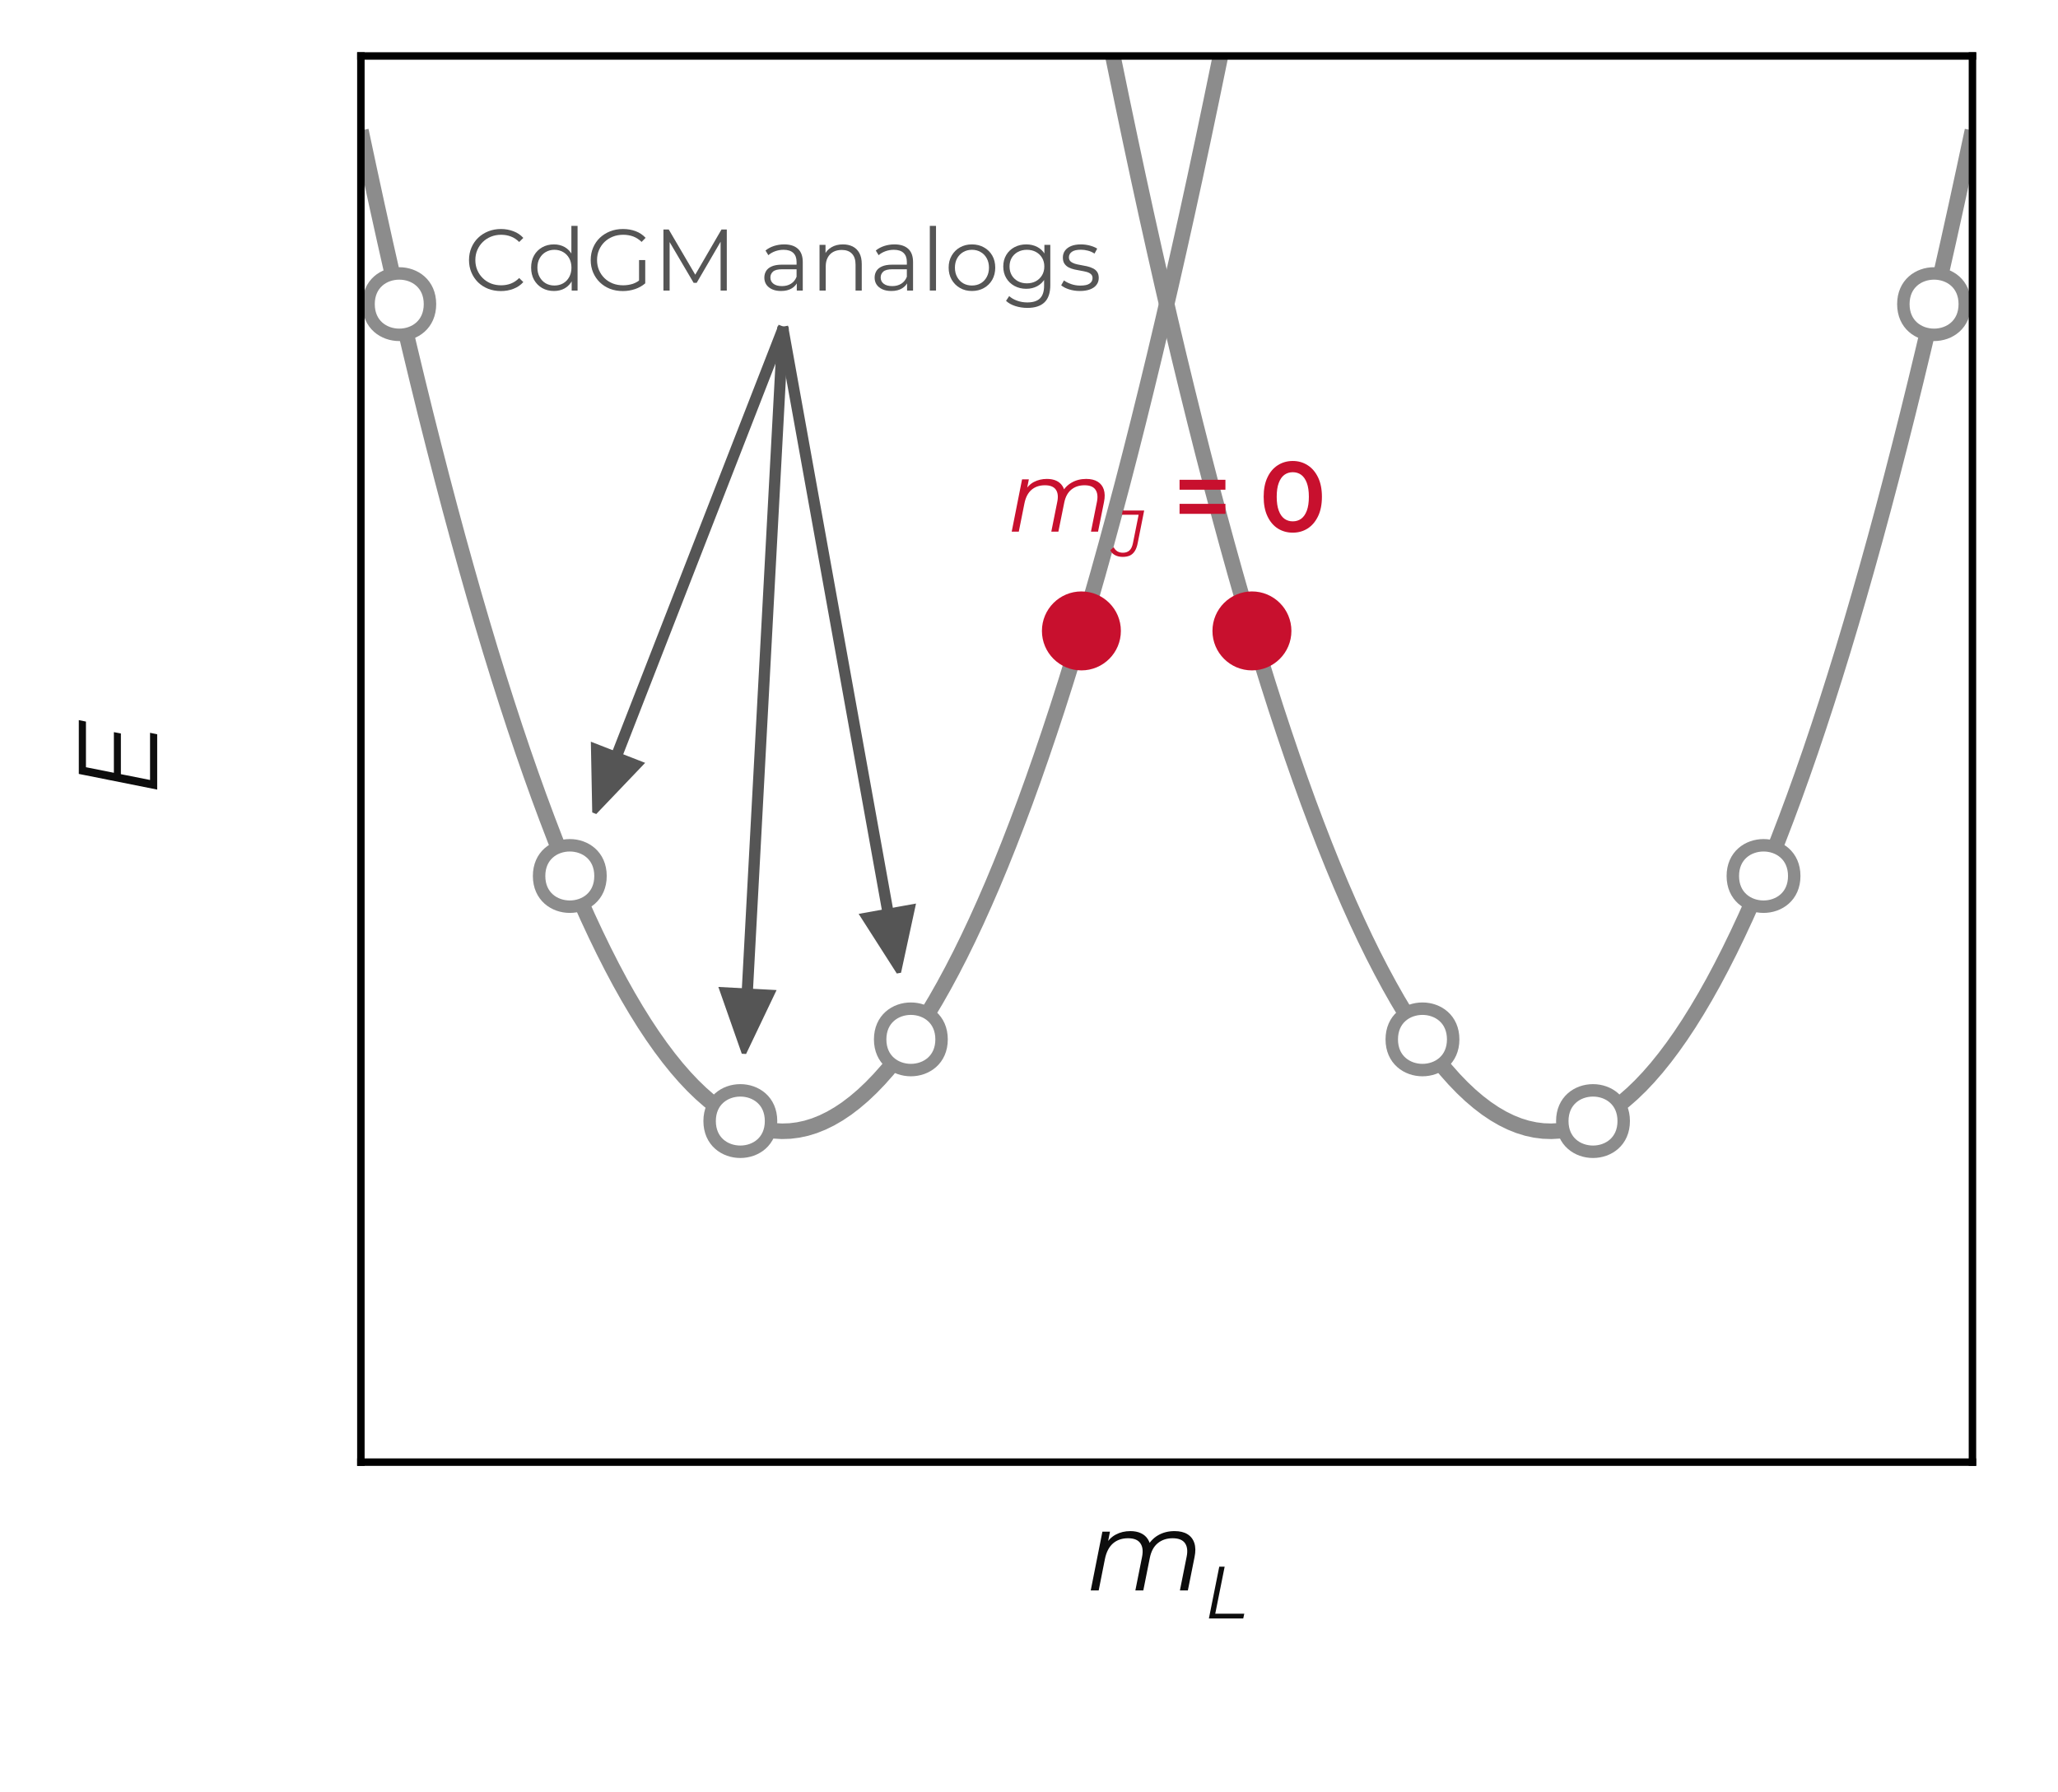
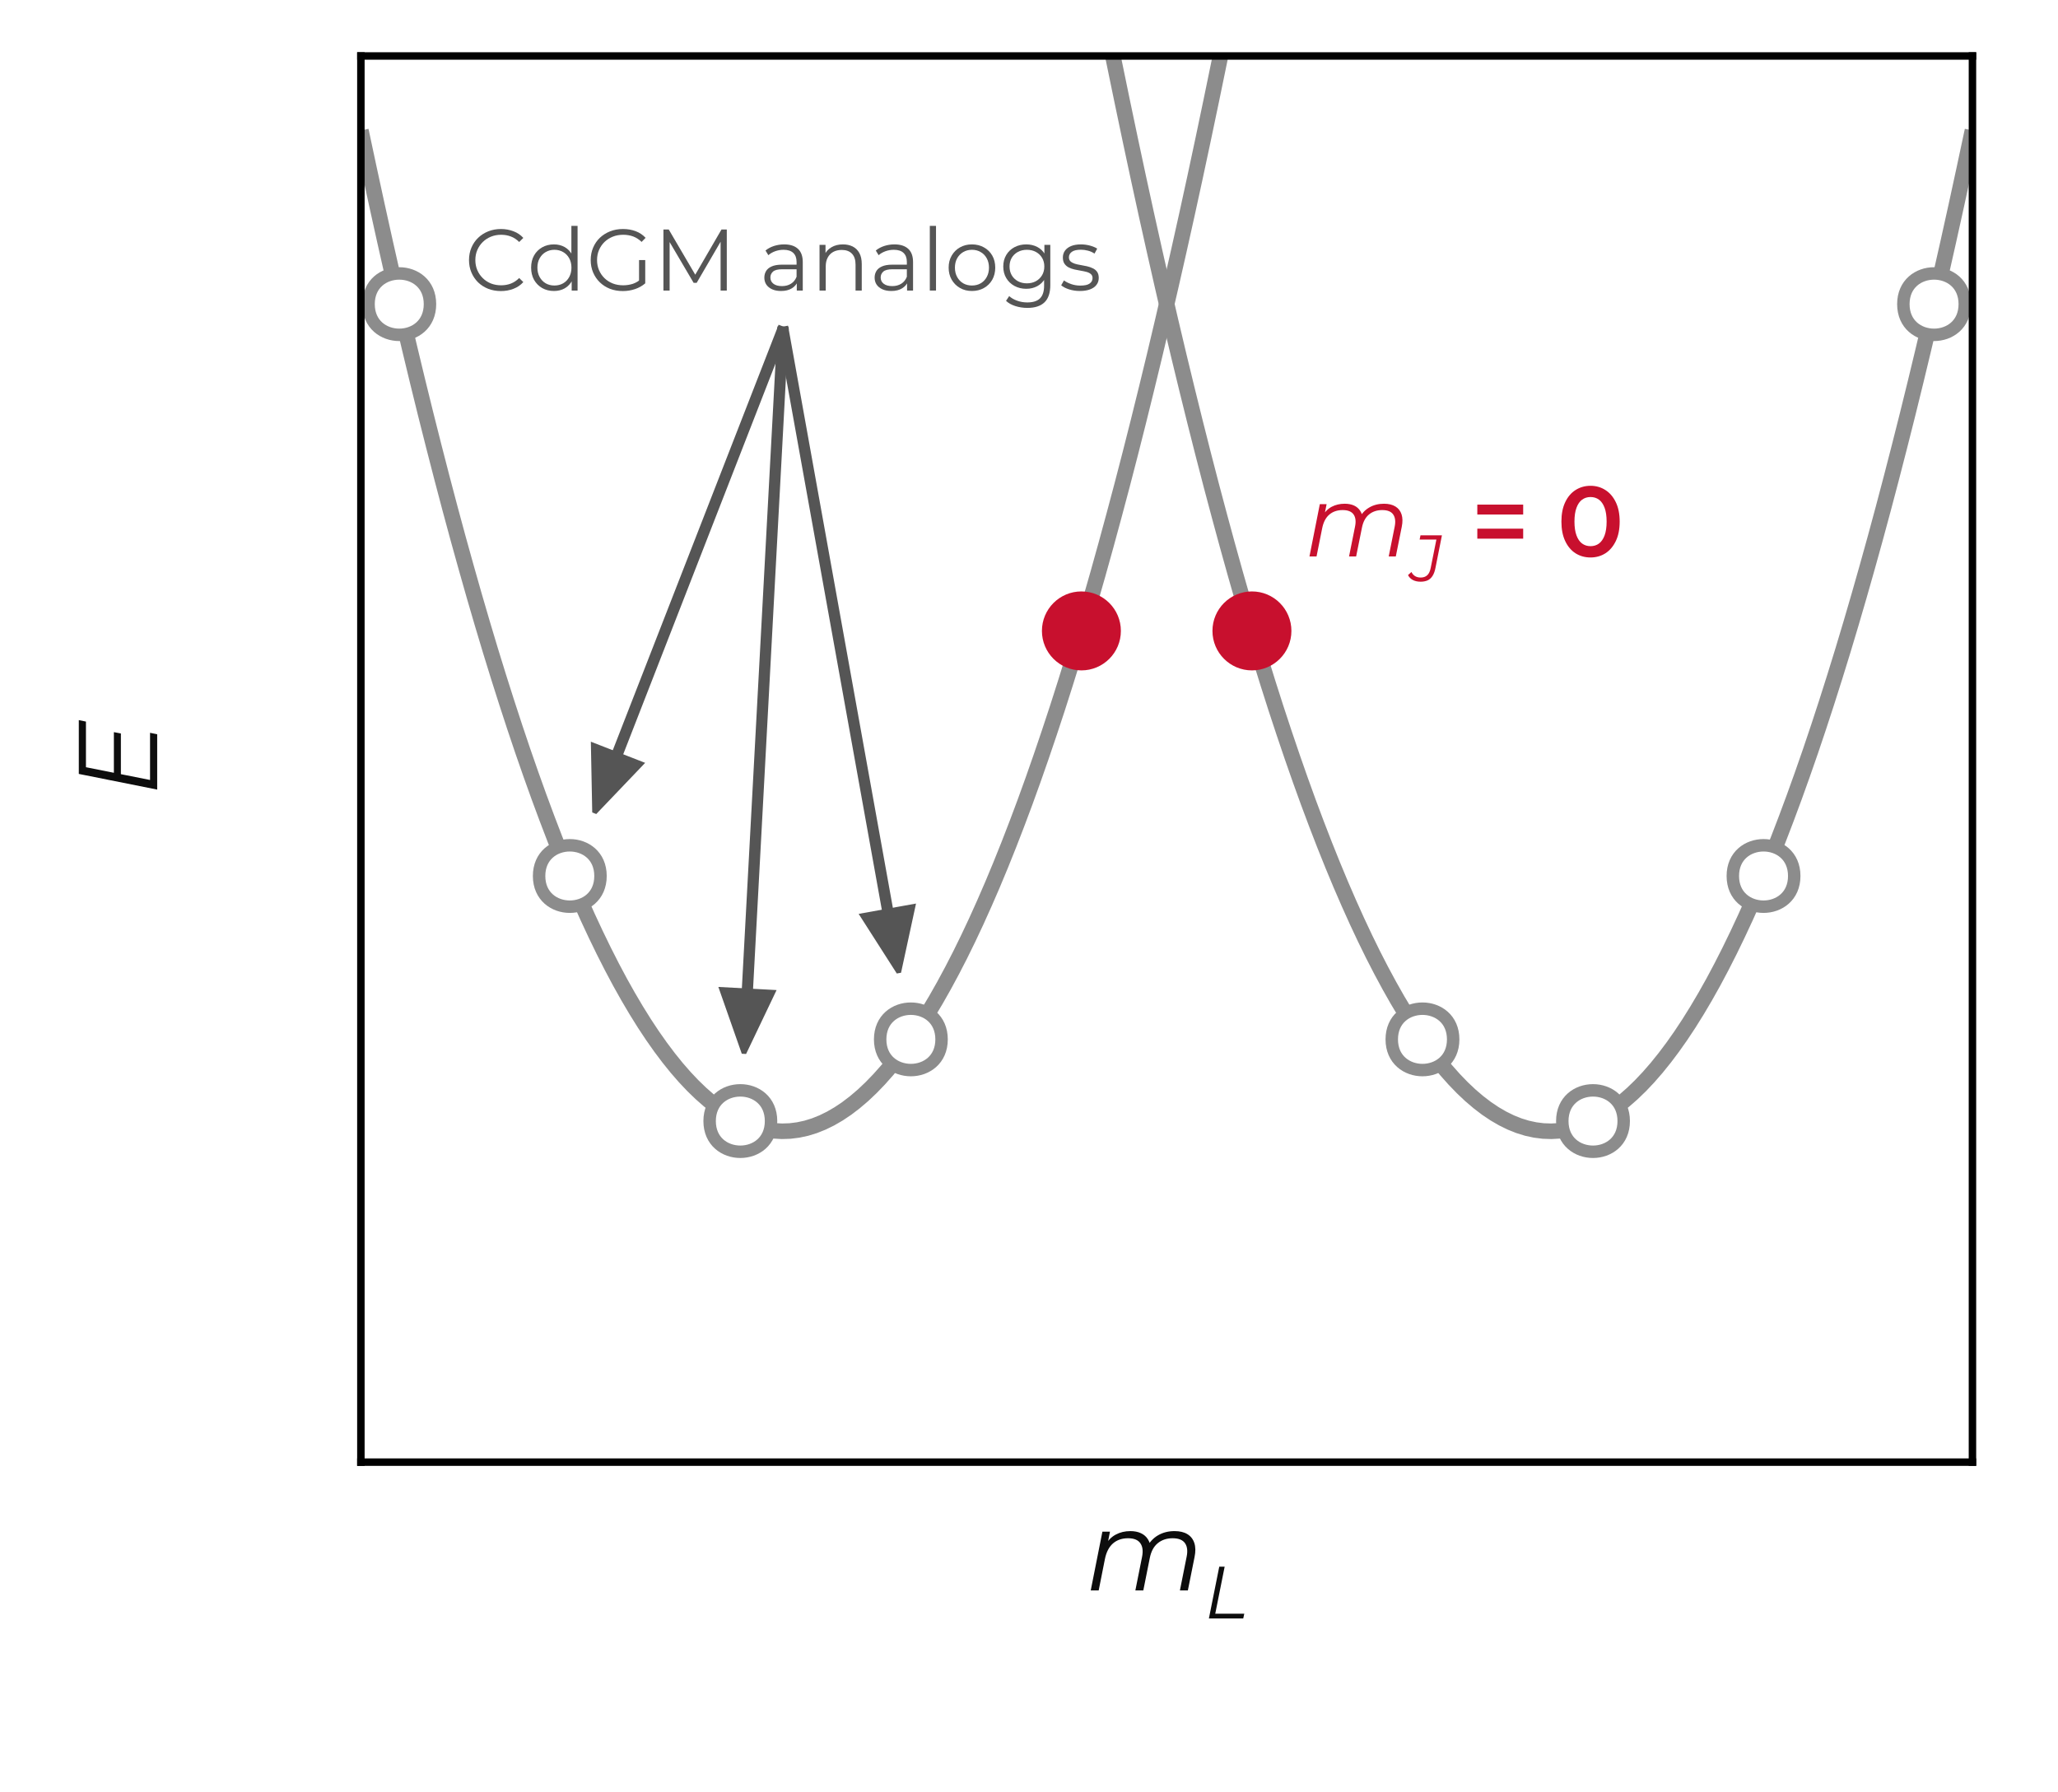
<svg xmlns="http://www.w3.org/2000/svg" xmlns:xlink="http://www.w3.org/1999/xlink" width="441" height="384" viewBox="0 0 441 384">
  <defs>
    <g>
-       <g id="glyph-0-0-abf9d480">
+       <g id="glyph-0-0-059b1abc">
        <path d="M 19.078 -12.719 C 20.211 -12.719 21.133 -12.5 21.844 -12.062 C 22.562 -11.625 23.055 -10.988 23.328 -10.156 C 23.598 -9.32 23.613 -8.328 23.375 -7.172 L 21.938 0 L 20.234 0 L 21.672 -7.203 C 21.93 -8.453 21.816 -9.426 21.328 -10.125 C 20.836 -10.832 19.953 -11.188 18.672 -11.188 C 17.41 -11.188 16.348 -10.832 15.484 -10.125 C 14.629 -9.426 14.062 -8.367 13.781 -6.953 L 12.391 0 L 10.688 0 L 12.125 -7.203 C 12.375 -8.453 12.25 -9.426 11.75 -10.125 C 11.258 -10.832 10.383 -11.188 9.125 -11.188 C 7.82 -11.188 6.742 -10.816 5.891 -10.078 C 5.047 -9.336 4.473 -8.234 4.172 -6.766 L 2.828 0 L 1.125 0 L 3.625 -12.594 L 5.25 -12.594 L 4.531 -8.969 L 4.172 -9.594 C 4.785 -10.688 5.555 -11.477 6.484 -11.969 C 7.41 -12.469 8.457 -12.719 9.625 -12.719 C 10.5 -12.719 11.254 -12.566 11.891 -12.266 C 12.523 -11.973 13.02 -11.539 13.375 -10.969 C 13.738 -10.406 13.938 -9.734 13.969 -8.953 L 13.078 -9.141 C 13.703 -10.336 14.531 -11.234 15.562 -11.828 C 16.594 -12.422 17.766 -12.719 19.078 -12.719 Z M 19.078 -12.719 " />
      </g>
-       <g id="glyph-1-0-abf9d480">
+       <g id="glyph-1-0-059b1abc">
        <path d="M 0.984 0 L 3.203 -11.094 L 4.359 -11.094 L 2.344 -1.016 L 8.562 -1.016 L 8.344 0 Z M 0.984 0 " />
      </g>
-       <g id="glyph-2-0-abf9d480">
+       <g id="glyph-2-0-059b1abc">
        <path d="M -9.281 -4.922 L -9.281 -13.797 L -7.781 -13.516 L -7.781 -4.625 Z M -1.531 -3.547 L -1.531 -13.656 L 0 -13.344 L 0 -1.484 L -16.797 -4.844 L -16.797 -16.375 L -15.266 -16.062 L -15.266 -6.281 Z M -1.531 -3.547 " />
      </g>
-       <g id="glyph-3-0-abf9d480">
+       <g id="glyph-3-0-059b1abc">
        <path d="M 16.953 -11.297 C 17.961 -11.297 18.785 -11.098 19.422 -10.703 C 20.055 -10.316 20.492 -9.754 20.734 -9.016 C 20.973 -8.273 20.988 -7.395 20.781 -6.375 L 19.5 0 L 17.984 0 L 19.266 -6.406 C 19.484 -7.508 19.375 -8.375 18.938 -9 C 18.508 -9.625 17.727 -9.938 16.594 -9.938 C 15.469 -9.938 14.523 -9.625 13.766 -9 C 13.004 -8.375 12.5 -7.438 12.25 -6.188 L 11 0 L 9.484 0 L 10.766 -6.406 C 10.992 -7.508 10.891 -8.375 10.453 -9 C 10.016 -9.625 9.234 -9.938 8.109 -9.938 C 6.953 -9.938 5.992 -9.609 5.234 -8.953 C 4.484 -8.305 3.977 -7.328 3.719 -6.016 L 2.516 0 L 1 0 L 3.219 -11.203 L 4.672 -11.203 L 4.031 -7.984 L 3.719 -8.531 C 4.25 -9.5 4.926 -10.203 5.75 -10.641 C 6.582 -11.078 7.516 -11.297 8.547 -11.297 C 9.328 -11.297 10 -11.164 10.562 -10.906 C 11.125 -10.645 11.566 -10.258 11.891 -9.75 C 12.211 -9.25 12.383 -8.648 12.406 -7.953 L 11.625 -8.125 C 12.176 -9.188 12.91 -9.977 13.828 -10.5 C 14.742 -11.031 15.785 -11.297 16.953 -11.297 Z M 16.953 -11.297 " />
      </g>
-       <g id="glyph-4-0-abf9d480">
+       <g id="glyph-4-0-059b1abc">
        <path d="M 2.172 0.078 C 1.523 0.078 0.969 -0.047 0.5 -0.297 C 0.039 -0.547 -0.297 -0.895 -0.516 -1.344 L 0.219 -2 C 0.395 -1.633 0.648 -1.344 0.984 -1.125 C 1.328 -0.914 1.734 -0.812 2.203 -0.812 C 2.773 -0.812 3.238 -0.973 3.594 -1.297 C 3.957 -1.617 4.211 -2.164 4.359 -2.938 L 5.562 -8.953 L 1.969 -8.953 L 2.156 -9.859 L 6.75 -9.859 L 5.375 -2.938 C 5.238 -2.195 5.023 -1.602 4.734 -1.156 C 4.453 -0.719 4.098 -0.398 3.672 -0.203 C 3.242 -0.016 2.742 0.078 2.172 0.078 Z M 2.172 0.078 " />
      </g>
-       <g id="glyph-5-0-abf9d480">
+       <g id="glyph-5-0-059b1abc">
</g>
-       <g id="glyph-5-1-abf9d480">
+       <g id="glyph-5-1-059b1abc">
        <path d="M 1.391 -8.984 L 1.391 -11.109 L 11.219 -11.109 L 11.219 -8.984 Z M 1.391 -3.812 L 1.391 -5.953 L 11.219 -5.953 L 11.219 -3.812 Z M 1.391 -3.812 " />
      </g>
-       <g id="glyph-5-2-abf9d480">
+       <g id="glyph-5-2-059b1abc">
        <path d="M 7.172 0.219 C 5.984 0.219 4.914 -0.078 3.969 -0.672 C 3.031 -1.273 2.289 -2.148 1.75 -3.297 C 1.207 -4.441 0.938 -5.832 0.938 -7.469 C 0.938 -9.102 1.207 -10.488 1.75 -11.625 C 2.289 -12.77 3.031 -13.641 3.969 -14.234 C 4.914 -14.836 5.984 -15.141 7.172 -15.141 C 8.359 -15.141 9.422 -14.836 10.359 -14.234 C 11.297 -13.641 12.039 -12.77 12.594 -11.625 C 13.145 -10.488 13.422 -9.102 13.422 -7.469 C 13.422 -5.832 13.145 -4.441 12.594 -3.297 C 12.039 -2.148 11.297 -1.273 10.359 -0.672 C 9.422 -0.078 8.359 0.219 7.172 0.219 Z M 7.172 -2.203 C 7.867 -2.203 8.473 -2.391 8.984 -2.766 C 9.492 -3.141 9.895 -3.719 10.188 -4.5 C 10.477 -5.281 10.625 -6.27 10.625 -7.469 C 10.625 -8.676 10.477 -9.664 10.188 -10.438 C 9.895 -11.219 9.492 -11.797 8.984 -12.172 C 8.473 -12.547 7.867 -12.734 7.172 -12.734 C 6.492 -12.734 5.895 -12.547 5.375 -12.172 C 4.863 -11.797 4.461 -11.219 4.172 -10.438 C 3.879 -9.664 3.734 -8.676 3.734 -7.469 C 3.734 -6.27 3.879 -5.281 4.172 -4.5 C 4.461 -3.719 4.863 -3.141 5.375 -2.766 C 5.895 -2.391 6.492 -2.203 7.172 -2.203 Z M 7.172 -2.203 " />
      </g>
-       <g id="glyph-6-0-abf9d480">
+       <g id="glyph-6-0-059b1abc">
        <path d="M 7.812 0.109 C 6.82 0.109 5.91 -0.051 5.078 -0.375 C 4.242 -0.707 3.52 -1.172 2.906 -1.766 C 2.301 -2.367 1.828 -3.07 1.484 -3.875 C 1.141 -4.688 0.969 -5.57 0.969 -6.531 C 0.969 -7.488 1.141 -8.375 1.484 -9.188 C 1.828 -10 2.305 -10.703 2.922 -11.297 C 3.535 -11.891 4.258 -12.352 5.094 -12.688 C 5.926 -13.02 6.836 -13.188 7.828 -13.188 C 8.773 -13.188 9.664 -13.023 10.5 -12.703 C 11.332 -12.391 12.035 -11.914 12.609 -11.281 L 11.719 -10.406 C 11.188 -10.945 10.598 -11.336 9.953 -11.578 C 9.305 -11.828 8.609 -11.953 7.859 -11.953 C 7.078 -11.953 6.348 -11.816 5.672 -11.547 C 5.004 -11.273 4.422 -10.895 3.922 -10.406 C 3.422 -9.914 3.031 -9.344 2.75 -8.688 C 2.469 -8.039 2.328 -7.32 2.328 -6.531 C 2.328 -5.75 2.469 -5.031 2.75 -4.375 C 3.031 -3.719 3.422 -3.145 3.922 -2.656 C 4.422 -2.164 5.004 -1.785 5.672 -1.516 C 6.348 -1.254 7.078 -1.125 7.859 -1.125 C 8.609 -1.125 9.305 -1.25 9.953 -1.5 C 10.598 -1.75 11.188 -2.145 11.719 -2.688 L 12.609 -1.812 C 12.035 -1.176 11.332 -0.695 10.5 -0.375 C 9.664 -0.051 8.77 0.109 7.812 0.109 Z M 7.812 0.109 " />
      </g>
-       <g id="glyph-6-1-abf9d480">
+       <g id="glyph-6-1-059b1abc">
        <path d="M 5.75 0.094 C 4.812 0.094 3.973 -0.113 3.234 -0.531 C 2.492 -0.957 1.91 -1.547 1.484 -2.297 C 1.066 -3.055 0.859 -3.926 0.859 -4.906 C 0.859 -5.906 1.066 -6.773 1.484 -7.516 C 1.91 -8.266 2.492 -8.848 3.234 -9.266 C 3.973 -9.68 4.812 -9.891 5.75 -9.891 C 6.613 -9.891 7.383 -9.695 8.062 -9.312 C 8.738 -8.926 9.273 -8.363 9.672 -7.625 C 10.078 -6.883 10.281 -5.977 10.281 -4.906 C 10.281 -3.852 10.082 -2.953 9.688 -2.203 C 9.289 -1.453 8.754 -0.879 8.078 -0.484 C 7.398 -0.098 6.625 0.094 5.75 0.094 Z M 5.844 -1.078 C 6.539 -1.078 7.164 -1.234 7.719 -1.547 C 8.27 -1.867 8.703 -2.316 9.016 -2.891 C 9.336 -3.473 9.5 -4.145 9.5 -4.906 C 9.5 -5.676 9.336 -6.348 9.016 -6.922 C 8.703 -7.492 8.27 -7.938 7.719 -8.25 C 7.164 -8.57 6.539 -8.734 5.844 -8.734 C 5.156 -8.734 4.535 -8.57 3.984 -8.25 C 3.441 -7.938 3.008 -7.492 2.688 -6.922 C 2.363 -6.348 2.203 -5.676 2.203 -4.906 C 2.203 -4.145 2.363 -3.473 2.688 -2.891 C 3.008 -2.316 3.441 -1.867 3.984 -1.547 C 4.535 -1.234 5.156 -1.078 5.844 -1.078 Z M 9.547 0 L 9.547 -2.953 L 9.672 -4.922 L 9.484 -6.906 L 9.484 -13.859 L 10.812 -13.859 L 10.812 0 Z M 9.547 0 " />
      </g>
-       <g id="glyph-6-2-abf9d480">
+       <g id="glyph-6-2-059b1abc">
        <path d="M 7.859 0.109 C 6.859 0.109 5.938 -0.051 5.094 -0.375 C 4.258 -0.707 3.535 -1.172 2.922 -1.766 C 2.305 -2.367 1.828 -3.07 1.484 -3.875 C 1.141 -4.688 0.969 -5.57 0.969 -6.531 C 0.969 -7.488 1.141 -8.375 1.484 -9.188 C 1.828 -10 2.305 -10.703 2.922 -11.297 C 3.547 -11.891 4.281 -12.352 5.125 -12.688 C 5.969 -13.02 6.883 -13.188 7.875 -13.188 C 8.875 -13.188 9.785 -13.031 10.609 -12.719 C 11.441 -12.406 12.148 -11.93 12.734 -11.297 L 11.875 -10.422 C 11.32 -10.961 10.719 -11.352 10.062 -11.594 C 9.406 -11.832 8.695 -11.953 7.938 -11.953 C 7.125 -11.953 6.379 -11.816 5.703 -11.547 C 5.023 -11.273 4.43 -10.895 3.922 -10.406 C 3.422 -9.914 3.031 -9.344 2.75 -8.688 C 2.469 -8.039 2.328 -7.32 2.328 -6.531 C 2.328 -5.758 2.469 -5.039 2.75 -4.375 C 3.031 -3.719 3.422 -3.145 3.922 -2.656 C 4.43 -2.164 5.023 -1.785 5.703 -1.516 C 6.379 -1.254 7.117 -1.125 7.922 -1.125 C 8.66 -1.125 9.363 -1.234 10.031 -1.453 C 10.695 -1.68 11.312 -2.062 11.875 -2.594 L 12.656 -1.547 C 12.031 -1.004 11.301 -0.594 10.469 -0.312 C 9.633 -0.031 8.766 0.109 7.859 0.109 Z M 11.328 -1.719 L 11.328 -6.531 L 12.656 -6.531 L 12.656 -1.547 Z M 11.328 -1.719 " />
      </g>
-       <g id="glyph-6-3-abf9d480">
+       <g id="glyph-6-3-059b1abc">
        <path d="M 2.125 0 L 2.125 -13.078 L 3.266 -13.078 L 9.25 -2.875 L 8.641 -2.875 L 14.562 -13.078 L 15.703 -13.078 L 15.703 0 L 14.375 0 L 14.375 -11 L 14.688 -11 L 9.25 -1.656 L 8.594 -1.656 L 3.094 -11 L 3.453 -11 L 3.453 0 Z M 2.125 0 " />
      </g>
-       <g id="glyph-6-4-abf9d480">
+       <g id="glyph-6-4-059b1abc">
        <path d="M 7.984 0 L 7.984 -2.172 L 7.938 -2.516 L 7.938 -6.141 C 7.938 -6.973 7.703 -7.613 7.234 -8.062 C 6.766 -8.508 6.07 -8.734 5.156 -8.734 C 4.52 -8.734 3.914 -8.629 3.344 -8.422 C 2.77 -8.211 2.285 -7.93 1.891 -7.578 L 1.281 -8.578 C 1.781 -8.992 2.379 -9.316 3.078 -9.547 C 3.773 -9.773 4.508 -9.891 5.281 -9.891 C 6.551 -9.891 7.531 -9.578 8.219 -8.953 C 8.914 -8.328 9.266 -7.375 9.266 -6.094 L 9.266 0 Z M 4.609 0.094 C 3.879 0.094 3.242 -0.023 2.703 -0.266 C 2.16 -0.516 1.742 -0.852 1.453 -1.281 C 1.172 -1.707 1.031 -2.203 1.031 -2.766 C 1.031 -3.273 1.148 -3.738 1.391 -4.156 C 1.629 -4.57 2.023 -4.906 2.578 -5.156 C 3.141 -5.414 3.883 -5.547 4.812 -5.547 L 8.203 -5.547 L 8.203 -4.562 L 4.859 -4.562 C 3.91 -4.562 3.25 -4.391 2.875 -4.047 C 2.508 -3.711 2.328 -3.297 2.328 -2.797 C 2.328 -2.234 2.547 -1.785 2.984 -1.453 C 3.422 -1.117 4.031 -0.953 4.812 -0.953 C 5.562 -0.953 6.207 -1.125 6.75 -1.469 C 7.289 -1.812 7.688 -2.305 7.938 -2.953 L 8.234 -2.031 C 7.984 -1.383 7.551 -0.867 6.938 -0.484 C 6.32 -0.098 5.547 0.094 4.609 0.094 Z M 4.609 0.094 " />
      </g>
-       <g id="glyph-6-5-abf9d480">
+       <g id="glyph-6-5-059b1abc">
        <path d="M 6.859 -9.891 C 7.648 -9.891 8.348 -9.738 8.953 -9.438 C 9.555 -9.133 10.031 -8.672 10.375 -8.047 C 10.719 -7.422 10.891 -6.633 10.891 -5.688 L 10.891 0 L 9.562 0 L 9.562 -5.562 C 9.562 -6.594 9.301 -7.375 8.781 -7.906 C 8.27 -8.438 7.547 -8.703 6.609 -8.703 C 5.91 -8.703 5.301 -8.562 4.781 -8.281 C 4.27 -8 3.875 -7.594 3.594 -7.062 C 3.312 -6.539 3.172 -5.906 3.172 -5.156 L 3.172 0 L 1.844 0 L 1.844 -9.797 L 3.125 -9.797 L 3.125 -7.109 L 2.906 -7.625 C 3.219 -8.332 3.719 -8.883 4.406 -9.281 C 5.094 -9.688 5.91 -9.891 6.859 -9.891 Z M 6.859 -9.891 " />
      </g>
-       <g id="glyph-6-6-abf9d480">
+       <g id="glyph-6-6-059b1abc">
        <path d="M 1.844 0 L 1.844 -13.859 L 3.172 -13.859 L 3.172 0 Z M 1.844 0 " />
      </g>
-       <g id="glyph-6-7-abf9d480">
+       <g id="glyph-6-7-059b1abc">
        <path d="M 5.844 0.094 C 4.895 0.094 4.047 -0.117 3.297 -0.547 C 2.547 -0.973 1.953 -1.562 1.516 -2.312 C 1.078 -3.07 0.859 -3.938 0.859 -4.906 C 0.859 -5.895 1.078 -6.758 1.516 -7.5 C 1.953 -8.25 2.539 -8.832 3.281 -9.25 C 4.031 -9.676 4.883 -9.891 5.844 -9.891 C 6.812 -9.891 7.672 -9.676 8.422 -9.25 C 9.18 -8.832 9.773 -8.25 10.203 -7.5 C 10.629 -6.758 10.844 -5.895 10.844 -4.906 C 10.844 -3.938 10.629 -3.07 10.203 -2.312 C 9.773 -1.562 9.18 -0.973 8.422 -0.547 C 7.66 -0.117 6.801 0.094 5.844 0.094 Z M 5.844 -1.078 C 6.551 -1.078 7.176 -1.234 7.719 -1.547 C 8.27 -1.867 8.703 -2.316 9.016 -2.891 C 9.336 -3.473 9.5 -4.145 9.5 -4.906 C 9.5 -5.676 9.336 -6.348 9.016 -6.922 C 8.703 -7.492 8.27 -7.938 7.719 -8.25 C 7.176 -8.57 6.555 -8.734 5.859 -8.734 C 5.16 -8.734 4.535 -8.57 3.984 -8.25 C 3.441 -7.938 3.008 -7.492 2.688 -6.922 C 2.363 -6.348 2.203 -5.676 2.203 -4.906 C 2.203 -4.145 2.363 -3.473 2.688 -2.891 C 3.008 -2.316 3.441 -1.867 3.984 -1.547 C 4.535 -1.234 5.156 -1.078 5.844 -1.078 Z M 5.844 -1.078 " />
      </g>
-       <g id="glyph-6-8-abf9d480">
+       <g id="glyph-6-8-059b1abc">
        <path d="M 6.031 3.719 C 5.133 3.719 4.273 3.586 3.453 3.328 C 2.629 3.066 1.961 2.691 1.453 2.203 L 2.125 1.188 C 2.582 1.602 3.148 1.93 3.828 2.172 C 4.516 2.422 5.238 2.547 6 2.547 C 7.238 2.547 8.148 2.254 8.734 1.672 C 9.316 1.086 9.609 0.184 9.609 -1.031 L 9.609 -3.469 L 9.797 -5.156 L 9.672 -6.828 L 9.672 -9.797 L 10.938 -9.797 L 10.938 -1.188 C 10.938 0.496 10.52 1.738 9.688 2.531 C 8.863 3.32 7.645 3.719 6.031 3.719 Z M 5.781 -0.375 C 4.852 -0.375 4.016 -0.578 3.266 -0.984 C 2.516 -1.391 1.926 -1.953 1.5 -2.672 C 1.07 -3.391 0.859 -4.219 0.859 -5.156 C 0.859 -6.082 1.07 -6.906 1.5 -7.625 C 1.926 -8.344 2.516 -8.898 3.266 -9.297 C 4.016 -9.691 4.852 -9.891 5.781 -9.891 C 6.656 -9.891 7.441 -9.707 8.141 -9.344 C 8.836 -8.988 9.391 -8.457 9.797 -7.75 C 10.211 -7.039 10.422 -6.176 10.422 -5.156 C 10.422 -4.133 10.211 -3.27 9.797 -2.562 C 9.391 -1.852 8.836 -1.312 8.141 -0.938 C 7.441 -0.562 6.656 -0.375 5.781 -0.375 Z M 5.922 -1.547 C 6.641 -1.547 7.281 -1.695 7.844 -2 C 8.406 -2.312 8.848 -2.738 9.172 -3.281 C 9.492 -3.82 9.656 -4.445 9.656 -5.156 C 9.656 -5.863 9.492 -6.484 9.172 -7.016 C 8.848 -7.555 8.406 -7.977 7.844 -8.281 C 7.281 -8.582 6.641 -8.734 5.922 -8.734 C 5.211 -8.734 4.57 -8.582 4 -8.281 C 3.438 -7.977 2.992 -7.555 2.672 -7.016 C 2.359 -6.484 2.203 -5.863 2.203 -5.156 C 2.203 -4.445 2.359 -3.82 2.672 -3.281 C 2.992 -2.738 3.438 -2.312 4 -2 C 4.57 -1.695 5.211 -1.547 5.922 -1.547 Z M 5.922 -1.547 " />
      </g>
-       <g id="glyph-6-9-abf9d480">
+       <g id="glyph-6-9-059b1abc">
        <path d="M 4.484 0.094 C 3.672 0.094 2.906 -0.02 2.188 -0.25 C 1.469 -0.477 0.898 -0.77 0.484 -1.125 L 1.078 -2.172 C 1.484 -1.867 1.992 -1.609 2.609 -1.391 C 3.234 -1.172 3.891 -1.062 4.578 -1.062 C 5.504 -1.062 6.172 -1.207 6.578 -1.5 C 6.992 -1.789 7.203 -2.18 7.203 -2.672 C 7.203 -3.035 7.086 -3.316 6.859 -3.516 C 6.629 -3.723 6.328 -3.879 5.953 -3.984 C 5.578 -4.086 5.16 -4.176 4.703 -4.25 C 4.242 -4.332 3.785 -4.422 3.328 -4.516 C 2.879 -4.617 2.469 -4.766 2.094 -4.953 C 1.719 -5.148 1.414 -5.414 1.188 -5.75 C 0.957 -6.082 0.844 -6.531 0.844 -7.094 C 0.844 -7.625 0.988 -8.102 1.281 -8.531 C 1.582 -8.957 2.02 -9.289 2.594 -9.531 C 3.176 -9.77 3.883 -9.891 4.719 -9.891 C 5.352 -9.891 5.988 -9.805 6.625 -9.641 C 7.258 -9.473 7.785 -9.254 8.203 -8.984 L 7.625 -7.922 C 7.188 -8.211 6.719 -8.422 6.219 -8.547 C 5.719 -8.68 5.219 -8.75 4.719 -8.75 C 3.832 -8.75 3.18 -8.598 2.766 -8.297 C 2.348 -7.992 2.141 -7.602 2.141 -7.125 C 2.141 -6.758 2.254 -6.469 2.484 -6.25 C 2.723 -6.039 3.031 -5.875 3.406 -5.75 C 3.789 -5.633 4.207 -5.539 4.656 -5.469 C 5.113 -5.395 5.566 -5.305 6.016 -5.203 C 6.473 -5.098 6.891 -4.953 7.266 -4.766 C 7.648 -4.586 7.957 -4.332 8.188 -4 C 8.414 -3.676 8.531 -3.242 8.531 -2.703 C 8.531 -2.129 8.367 -1.633 8.047 -1.219 C 7.734 -0.801 7.273 -0.477 6.672 -0.25 C 6.066 -0.02 5.336 0.094 4.484 0.094 Z M 4.484 0.094 " />
      </g>
-       <g id="glyph-7-0-abf9d480">
+       <g id="glyph-7-0-059b1abc">
</g>
    </g>
-     <clipPath id="clip-0-abf9d480">
+     <clipPath id="clip-0-059b1abc">
      <path clip-rule="nonzero" d="M 229 12 L 422.664 12 L 422.664 252 L 229 252 Z M 229 12 " />
    </clipPath>
-     <clipPath id="clip-1-abf9d480">
+     <clipPath id="clip-1-059b1abc">
      <path clip-rule="nonzero" d="M 400 51 L 422.664 51 L 422.664 80 L 400 80 Z M 400 51 " />
    </clipPath>
-     <clipPath id="clip-2-abf9d480">
+     <clipPath id="clip-2-059b1abc">
      <path clip-rule="nonzero" d="M 77.332 12 L 271 12 L 271 252 L 77.332 252 Z M 77.332 12 " />
    </clipPath>
-     <clipPath id="clip-3-abf9d480">
+     <clipPath id="clip-3-059b1abc">
      <path clip-rule="nonzero" d="M 77.332 51 L 100 51 L 100 80 L 77.332 80 Z M 77.332 51 " />
    </clipPath>
  </defs>
  <path fill-rule="nonzero" fill="rgb(100%, 100%, 100%)" fill-opacity="1" d="M 77.332 313.332 L 422.664 313.332 L 422.664 12 L 77.332 12 Z M 77.332 313.332 " />
  <g fill="rgb(5.098%, 5.098%, 5.098%)" fill-opacity="1">
-     <use xlink:href="#glyph-0-0-abf9d480" x="232.603" y="340.832" />
+     <use xlink:href="#glyph-0-0-059b1abc" x="232.603" y="340.832" />
  </g>
  <g fill="rgb(5.098%, 5.098%, 5.098%)" fill-opacity="1">
-     <use xlink:href="#glyph-1-0-abf9d480" x="258.067" y="346.832" />
+     <use xlink:href="#glyph-1-0-059b1abc" x="258.067" y="346.832" />
  </g>
  <g fill="rgb(5.098%, 5.098%, 5.098%)" fill-opacity="1">
-     <use xlink:href="#glyph-2-0-abf9d480" x="33.684" y="170.695" />
+     <use xlink:href="#glyph-2-0-059b1abc" x="33.684" y="170.695" />
  </g>
-   <g clip-path="url(#clip-0-abf9d480)">
+   <g clip-path="url(#clip-0-059b1abc)">
    <path fill="none" stroke-width="2.5" stroke-linecap="butt" stroke-linejoin="miter" stroke="rgb(54.902%, 54.902%, 54.902%)" stroke-opacity="1" stroke-miterlimit="2" d="M 178.857 9 L 179.039 9.905 L 180.343 16.228 L 181.644 22.43 L 182.944 28.518 L 184.245 34.482 L 185.549 40.333 L 186.85 46.061 L 188.15 51.674 L 189.451 57.167 L 190.755 62.54 L 192.056 67.799 L 193.356 72.935 L 194.657 77.956 L 195.961 82.854 L 197.262 87.639 L 198.562 92.303 L 199.863 96.847 L 201.167 101.276 L 202.468 105.583 L 203.769 109.775 L 205.069 113.848 L 206.373 117.8 L 207.674 121.635 L 208.975 125.353 L 210.275 128.95 L 211.579 132.431 L 212.88 135.791 L 214.181 139.034 L 215.481 142.157 L 216.785 145.163 L 218.086 148.052 L 219.387 150.82 L 220.688 153.472 L 221.991 156.003 L 223.292 158.417 L 224.593 160.714 L 225.894 162.891 L 227.197 164.947 L 228.498 166.89 L 229.799 168.709 L 231.1 170.414 L 232.403 171.999 L 233.704 173.464 L 235.005 174.812 L 236.306 176.042 L 237.609 177.152 L 238.91 178.146 L 240.211 179.019 L 241.512 179.774 L 242.815 180.413 L 244.116 180.932 L 245.417 181.333 L 246.718 181.614 L 248.021 181.778 L 249.322 181.822 L 250.623 181.749 L 251.924 181.559 L 253.228 181.248 L 254.528 180.817 L 255.829 180.272 L 257.13 179.607 L 258.434 178.822 L 259.734 177.92 L 261.035 176.9 L 262.336 175.761 L 263.64 174.501 L 264.94 173.127 L 266.241 171.633 L 267.542 170.019 L 268.843 168.287 L 270.146 166.438 L 271.447 164.47 L 272.748 162.381 L 274.049 160.178 L 275.353 157.854 L 276.653 155.411 L 277.954 152.851 L 279.255 150.173 L 280.559 147.375 L 281.859 144.46 L 283.16 141.425 L 284.461 138.272 L 285.765 135 L 287.065 131.61 L 288.366 128.104 L 289.667 124.477 L 290.971 120.732 L 292.271 116.868 L 293.572 112.887 L 294.873 108.788 L 296.177 104.569 L 297.478 100.23 L 298.778 95.777 L 300.079 91.201 L 301.383 86.511 L 302.684 81.7 L 303.984 76.77 L 305.285 71.722 L 306.589 66.557 L 307.89 61.271 L 309.19 55.869 L 310.491 50.347 L 311.795 44.707 L 313.096 38.95 L 314.396 33.073 L 315.697 27.079 L 317.001 20.965 " transform="matrix(1.333333, 0, 0, 1.333333, 0, 0)" />
  </g>
  <path fill-rule="nonzero" fill="rgb(100%, 100%, 100%)" fill-opacity="1" stroke-width="2" stroke-linecap="butt" stroke-linejoin="miter" stroke="rgb(54.902%, 54.902%, 54.902%)" stroke-opacity="1" stroke-miterlimit="2" d="M 233.546 167.054 C 233.546 160.474 223.676 160.474 223.676 167.054 C 223.676 173.631 233.546 173.631 233.546 167.054 Z M 233.546 167.054 " transform="matrix(1.333333, 0, 0, 1.333333, 0, 0)" />
  <path fill-rule="nonzero" fill="rgb(100%, 100%, 100%)" fill-opacity="1" stroke-width="2" stroke-linecap="butt" stroke-linejoin="miter" stroke="rgb(54.902%, 54.902%, 54.902%)" stroke-opacity="1" stroke-miterlimit="2" d="M 260.953 180.182 C 260.953 173.602 251.083 173.602 251.083 180.182 C 251.083 186.762 260.953 186.762 260.953 180.182 Z M 260.953 180.182 " transform="matrix(1.333333, 0, 0, 1.333333, 0, 0)" />
  <path fill-rule="nonzero" fill="rgb(100%, 100%, 100%)" fill-opacity="1" stroke-width="2" stroke-linecap="butt" stroke-linejoin="miter" stroke="rgb(54.902%, 54.902%, 54.902%)" stroke-opacity="1" stroke-miterlimit="2" d="M 288.36 140.792 C 288.36 134.212 278.49 134.212 278.49 140.792 C 278.49 147.372 288.36 147.372 288.36 140.792 Z M 288.36 140.792 " transform="matrix(1.333333, 0, 0, 1.333333, 0, 0)" />
  <path fill-rule="nonzero" fill="rgb(100%, 100%, 100%)" fill-opacity="1" d="M 421.023 65.176 C 421.023 56.402 407.863 56.402 407.863 65.176 C 407.863 73.949 421.023 73.949 421.023 65.176 Z M 421.023 65.176 " />
-   <g clip-path="url(#clip-1-abf9d480)">
+   <g clip-path="url(#clip-1-059b1abc)">
    <path fill="none" stroke-width="2" stroke-linecap="butt" stroke-linejoin="miter" stroke="rgb(54.902%, 54.902%, 54.902%)" stroke-opacity="1" stroke-miterlimit="2" d="M 315.768 48.882 C 315.768 42.302 305.897 42.302 305.897 48.882 C 305.897 55.462 315.768 55.462 315.768 48.882 Z M 315.768 48.882 " transform="matrix(1.333333, 0, 0, 1.333333, 0, 0)" />
  </g>
  <path fill-rule="nonzero" fill="rgb(78.431%, 6.275%, 18.039%)" fill-opacity="1" d="M 276.73 135.203 C 276.73 130.531 272.945 126.742 268.273 126.742 C 263.598 126.742 259.812 130.531 259.812 135.203 C 259.812 139.875 263.598 143.664 268.273 143.664 C 272.945 143.664 276.73 139.875 276.73 135.203 Z M 276.73 135.203 " />
-   <g clip-path="url(#clip-2-abf9d480)">
+   <g clip-path="url(#clip-2-059b1abc)">
    <path fill="none" stroke-width="2.5" stroke-linecap="butt" stroke-linejoin="miter" stroke="rgb(54.902%, 54.902%, 54.902%)" stroke-opacity="1" stroke-miterlimit="2" d="M 57.999 20.965 L 59.303 27.079 L 60.604 33.073 L 61.904 38.95 L 63.205 44.707 L 64.509 50.347 L 65.81 55.869 L 67.11 61.271 L 68.411 66.557 L 69.715 71.722 L 71.016 76.77 L 72.316 81.7 L 73.617 86.511 L 74.921 91.201 L 76.222 95.777 L 77.522 100.23 L 78.823 104.569 L 80.127 108.788 L 81.428 112.887 L 82.729 116.868 L 84.029 120.732 L 85.333 124.477 L 86.634 128.104 L 87.935 131.61 L 89.235 135 L 90.539 138.272 L 91.84 141.425 L 93.141 144.46 L 94.441 147.375 L 95.745 150.173 L 97.046 152.851 L 98.347 155.411 L 99.647 157.854 L 100.951 160.178 L 102.252 162.381 L 103.553 164.47 L 104.854 166.438 L 106.157 168.287 L 107.458 170.019 L 108.759 171.633 L 110.06 173.127 L 111.36 174.501 L 112.664 175.761 L 113.965 176.9 L 115.266 177.92 L 116.566 178.822 L 117.87 179.607 L 119.171 180.272 L 120.472 180.817 L 121.772 181.248 L 123.076 181.559 L 124.377 181.749 L 125.678 181.822 L 126.979 181.778 L 128.282 181.614 L 129.583 181.333 L 130.884 180.932 L 132.185 180.413 L 133.488 179.774 L 134.789 179.019 L 136.09 178.146 L 137.391 177.152 L 138.694 176.042 L 139.995 174.812 L 141.296 173.464 L 142.597 171.999 L 143.9 170.414 L 145.201 168.709 L 146.502 166.89 L 147.803 164.947 L 149.106 162.891 L 150.407 160.714 L 151.708 158.417 L 153.009 156.003 L 154.312 153.472 L 155.613 150.82 L 156.914 148.052 L 158.215 145.163 L 159.519 142.157 L 160.819 139.034 L 162.12 135.791 L 163.421 132.431 L 164.725 128.95 L 166.025 125.353 L 167.326 121.635 L 168.627 117.8 L 169.931 113.848 L 171.231 109.775 L 172.532 105.583 L 173.833 101.276 L 175.137 96.847 L 176.438 92.303 L 177.738 87.639 L 179.039 82.854 L 180.343 77.956 L 181.644 72.935 L 182.944 67.799 L 184.245 62.54 L 185.549 57.167 L 186.85 51.674 L 188.15 46.061 L 189.451 40.333 L 190.755 34.482 L 192.056 28.518 L 193.356 22.43 L 194.657 16.228 L 195.961 9.905 L 196.143 9 " transform="matrix(1.333333, 0, 0, 1.333333, 0, 0)" />
  </g>
  <path fill-rule="nonzero" fill="rgb(100%, 100%, 100%)" fill-opacity="1" d="M 92.137 65.176 C 92.137 56.402 78.977 56.402 78.977 65.176 C 78.977 73.949 92.137 73.949 92.137 65.176 Z M 92.137 65.176 " />
-   <g clip-path="url(#clip-3-abf9d480)">
+   <g clip-path="url(#clip-3-059b1abc)">
    <path fill="none" stroke-width="2" stroke-linecap="butt" stroke-linejoin="miter" stroke="rgb(54.902%, 54.902%, 54.902%)" stroke-opacity="1" stroke-miterlimit="2" d="M 69.103 48.882 C 69.103 42.302 59.232 42.302 59.232 48.882 C 59.232 55.462 69.103 55.462 69.103 48.882 Z M 69.103 48.882 " transform="matrix(1.333333, 0, 0, 1.333333, 0, 0)" />
  </g>
  <path fill-rule="nonzero" fill="rgb(100%, 100%, 100%)" fill-opacity="1" stroke-width="2" stroke-linecap="butt" stroke-linejoin="miter" stroke="rgb(54.902%, 54.902%, 54.902%)" stroke-opacity="1" stroke-miterlimit="2" d="M 96.51 140.792 C 96.51 134.212 86.64 134.212 86.64 140.792 C 86.64 147.372 96.51 147.372 96.51 140.792 Z M 96.51 140.792 " transform="matrix(1.333333, 0, 0, 1.333333, 0, 0)" />
  <path fill-rule="nonzero" fill="rgb(100%, 100%, 100%)" fill-opacity="1" stroke-width="2" stroke-linecap="butt" stroke-linejoin="miter" stroke="rgb(54.902%, 54.902%, 54.902%)" stroke-opacity="1" stroke-miterlimit="2" d="M 123.917 180.182 C 123.917 173.602 114.047 173.602 114.047 180.182 C 114.047 186.762 123.917 186.762 123.917 180.182 Z M 123.917 180.182 " transform="matrix(1.333333, 0, 0, 1.333333, 0, 0)" />
  <path fill-rule="nonzero" fill="rgb(100%, 100%, 100%)" fill-opacity="1" stroke-width="2" stroke-linecap="butt" stroke-linejoin="miter" stroke="rgb(54.902%, 54.902%, 54.902%)" stroke-opacity="1" stroke-miterlimit="2" d="M 151.324 167.054 C 151.324 160.474 141.454 160.474 141.454 167.054 C 141.454 173.631 151.324 173.631 151.324 167.054 Z M 151.324 167.054 " transform="matrix(1.333333, 0, 0, 1.333333, 0, 0)" />
  <path fill-rule="nonzero" fill="rgb(78.431%, 6.275%, 18.039%)" fill-opacity="1" d="M 240.188 135.203 C 240.188 130.531 236.402 126.742 231.727 126.742 C 227.055 126.742 223.27 130.531 223.27 135.203 C 223.27 139.875 227.055 143.664 231.727 143.664 C 236.402 143.664 240.188 139.875 240.188 135.203 Z M 240.188 135.203 " />
  <g fill="rgb(78.431%, 6.275%, 18.039%)" fill-opacity="1">
-     <use xlink:href="#glyph-3-0-abf9d480" x="215.796" y="113.928" />
+     <use xlink:href="#glyph-3-0-059b1abc" x="279.6" y="119.246" />
  </g>
  <g fill="rgb(78.431%, 6.275%, 18.039%)" fill-opacity="1">
-     <use xlink:href="#glyph-4-0-abf9d480" x="238.43" y="119.261" />
+     <use xlink:href="#glyph-4-0-059b1abc" x="302.235" y="124.579" />
  </g>
  <g fill="rgb(78.431%, 6.275%, 18.039%)" fill-opacity="1">
-     <use xlink:href="#glyph-5-0-abf9d480" x="245.484" y="113.928" />
+     <use xlink:href="#glyph-5-0-059b1abc" x="309.289" y="119.246" />
  </g>
  <g fill="rgb(78.431%, 6.275%, 18.039%)" fill-opacity="1">
-     <use xlink:href="#glyph-5-1-abf9d480" x="251.372" y="113.928" />
+     <use xlink:href="#glyph-5-1-059b1abc" x="315.177" y="119.246" />
  </g>
  <g fill="rgb(78.431%, 6.275%, 18.039%)" fill-opacity="1">
-     <use xlink:href="#glyph-5-0-abf9d480" x="263.959" y="113.928" />
+     <use xlink:href="#glyph-5-0-059b1abc" x="327.763" y="119.246" />
  </g>
  <g fill="rgb(78.431%, 6.275%, 18.039%)" fill-opacity="1">
-     <use xlink:href="#glyph-5-2-abf9d480" x="269.847" y="113.928" />
+     <use xlink:href="#glyph-5-2-059b1abc" x="333.651" y="119.246" />
  </g>
  <g fill="rgb(33.333%, 33.333%, 33.333%)" fill-opacity="1">
-     <use xlink:href="#glyph-6-0-abf9d480" x="99.532" y="62.264" />
+     <use xlink:href="#glyph-6-0-059b1abc" x="99.532" y="62.264" />
  </g>
  <g fill="rgb(33.333%, 33.333%, 33.333%)" fill-opacity="1">
-     <use xlink:href="#glyph-6-1-abf9d480" x="112.954" y="62.264" />
+     <use xlink:href="#glyph-6-1-059b1abc" x="112.954" y="62.264" />
  </g>
  <g fill="rgb(33.333%, 33.333%, 33.333%)" fill-opacity="1">
-     <use xlink:href="#glyph-6-2-abf9d480" x="125.61" y="62.264" />
+     <use xlink:href="#glyph-6-2-059b1abc" x="125.61" y="62.264" />
  </g>
  <g fill="rgb(33.333%, 33.333%, 33.333%)" fill-opacity="1">
-     <use xlink:href="#glyph-6-3-abf9d480" x="140.039" y="62.264" />
+     <use xlink:href="#glyph-6-3-059b1abc" x="140.039" y="62.264" />
  </g>
  <g fill="rgb(33.333%, 33.333%, 33.333%)" fill-opacity="1">
-     <use xlink:href="#glyph-7-0-abf9d480" x="157.866" y="62.264" />
+     <use xlink:href="#glyph-7-0-059b1abc" x="157.866" y="62.264" />
  </g>
  <g fill="rgb(33.333%, 33.333%, 33.333%)" fill-opacity="1">
-     <use xlink:href="#glyph-6-4-abf9d480" x="162.756" y="62.264" />
+     <use xlink:href="#glyph-6-4-059b1abc" x="162.756" y="62.264" />
  </g>
  <g fill="rgb(33.333%, 33.333%, 33.333%)" fill-opacity="1">
-     <use xlink:href="#glyph-6-5-abf9d480" x="173.77" y="62.264" />
+     <use xlink:href="#glyph-6-5-059b1abc" x="173.77" y="62.264" />
  </g>
  <g fill="rgb(33.333%, 33.333%, 33.333%)" fill-opacity="1">
-     <use xlink:href="#glyph-6-4-abf9d480" x="186.388" y="62.264" />
+     <use xlink:href="#glyph-6-4-059b1abc" x="186.388" y="62.264" />
  </g>
  <g fill="rgb(33.333%, 33.333%, 33.333%)" fill-opacity="1">
-     <use xlink:href="#glyph-6-6-abf9d480" x="197.402" y="62.264" />
+     <use xlink:href="#glyph-6-6-059b1abc" x="197.402" y="62.264" />
  </g>
  <g fill="rgb(33.333%, 33.333%, 33.333%)" fill-opacity="1">
-     <use xlink:href="#glyph-6-7-abf9d480" x="202.423" y="62.264" />
+     <use xlink:href="#glyph-6-7-059b1abc" x="202.423" y="62.264" />
  </g>
  <g fill="rgb(33.333%, 33.333%, 33.333%)" fill-opacity="1">
-     <use xlink:href="#glyph-6-8-abf9d480" x="214.127" y="62.264" />
+     <use xlink:href="#glyph-6-8-059b1abc" x="214.127" y="62.264" />
  </g>
  <g fill="rgb(33.333%, 33.333%, 33.333%)" fill-opacity="1">
-     <use xlink:href="#glyph-6-9-abf9d480" x="226.914" y="62.264" />
+     <use xlink:href="#glyph-6-9-059b1abc" x="226.914" y="62.264" />
  </g>
  <path fill-rule="nonzero" fill="rgb(33.333%, 33.333%, 33.333%)" fill-opacity="1" stroke-width="0.75" stroke-linecap="butt" stroke-linejoin="miter" stroke="rgb(33.333%, 33.333%, 33.333%)" stroke-opacity="1" stroke-miterlimit="2" d="M 125.344 52.679 L 98.695 121.066 L 99.674 121.447 L 126.322 53.062 Z M 125.344 52.679 " transform="matrix(1.333333, 0, 0, 1.333333, 0, 0)" />
  <path fill-rule="nonzero" fill="rgb(33.333%, 33.333%, 33.333%)" fill-opacity="1" stroke-width="0.75" stroke-linecap="butt" stroke-linejoin="miter" stroke="rgb(33.333%, 33.333%, 33.333%)" stroke-opacity="1" stroke-miterlimit="2" d="M 95.344 119.76 L 95.555 130.576 L 103.028 122.754 Z M 95.344 119.76 " transform="matrix(1.333333, 0, 0, 1.333333, 0, 0)" />
  <path fill-rule="nonzero" fill="rgb(33.333%, 33.333%, 33.333%)" fill-opacity="1" stroke-width="0.75" stroke-linecap="butt" stroke-linejoin="miter" stroke="rgb(33.333%, 33.333%, 33.333%)" stroke-opacity="1" stroke-miterlimit="2" d="M 125.309 52.843 L 119.584 159.223 L 120.633 159.278 L 126.357 52.898 Z M 125.309 52.843 " transform="matrix(1.333333, 0, 0, 1.333333, 0, 0)" />
  <path fill-rule="nonzero" fill="rgb(33.333%, 33.333%, 33.333%)" fill-opacity="1" stroke-width="0.75" stroke-linecap="butt" stroke-linejoin="miter" stroke="rgb(33.333%, 33.333%, 33.333%)" stroke-opacity="1" stroke-miterlimit="2" d="M 115.989 159.029 L 119.569 169.236 L 124.228 159.472 Z M 115.989 159.029 " transform="matrix(1.333333, 0, 0, 1.333333, 0, 0)" />
  <path fill-rule="nonzero" fill="rgb(33.333%, 33.333%, 33.333%)" fill-opacity="1" stroke-width="0.75" stroke-linecap="butt" stroke-linejoin="miter" stroke="rgb(33.333%, 33.333%, 33.333%)" stroke-opacity="1" stroke-miterlimit="2" d="M 125.317 52.963 L 142.157 146.514 L 143.191 146.329 L 126.349 52.778 Z M 125.317 52.963 " transform="matrix(1.333333, 0, 0, 1.333333, 0, 0)" />
  <path fill-rule="nonzero" fill="rgb(33.333%, 33.333%, 33.333%)" fill-opacity="1" stroke-width="0.75" stroke-linecap="butt" stroke-linejoin="miter" stroke="rgb(33.333%, 33.333%, 33.333%)" stroke-opacity="1" stroke-miterlimit="2" d="M 138.615 147.152 L 144.445 156.264 L 146.733 145.69 Z M 138.615 147.152 " transform="matrix(1.333333, 0, 0, 1.333333, 0, 0)" />
  <path fill="none" stroke-width="1.2" stroke-linecap="butt" stroke-linejoin="miter" stroke="rgb(0%, 0%, 0%)" stroke-opacity="1" stroke-miterlimit="1.155" d="M 57.401 234.999 L 317.599 234.999 " transform="matrix(1.333333, 0, 0, 1.333333, 0, 0)" />
  <path fill="none" stroke-width="1.2" stroke-linecap="butt" stroke-linejoin="miter" stroke="rgb(0%, 0%, 0%)" stroke-opacity="1" stroke-miterlimit="1.155" d="M 57.999 235.6 L 57.999 8.399 " transform="matrix(1.333333, 0, 0, 1.333333, 0, 0)" />
  <path fill="none" stroke-width="1.2" stroke-linecap="butt" stroke-linejoin="miter" stroke="rgb(0%, 0%, 0%)" stroke-opacity="1" stroke-miterlimit="1.155" d="M 57.401 9 L 317.599 9 " transform="matrix(1.333333, 0, 0, 1.333333, 0, 0)" />
  <path fill="none" stroke-width="1.2" stroke-linecap="butt" stroke-linejoin="miter" stroke="rgb(0%, 0%, 0%)" stroke-opacity="1" stroke-miterlimit="1.155" d="M 317.001 235.6 L 317.001 8.399 " transform="matrix(1.333333, 0, 0, 1.333333, 0, 0)" />
</svg>
